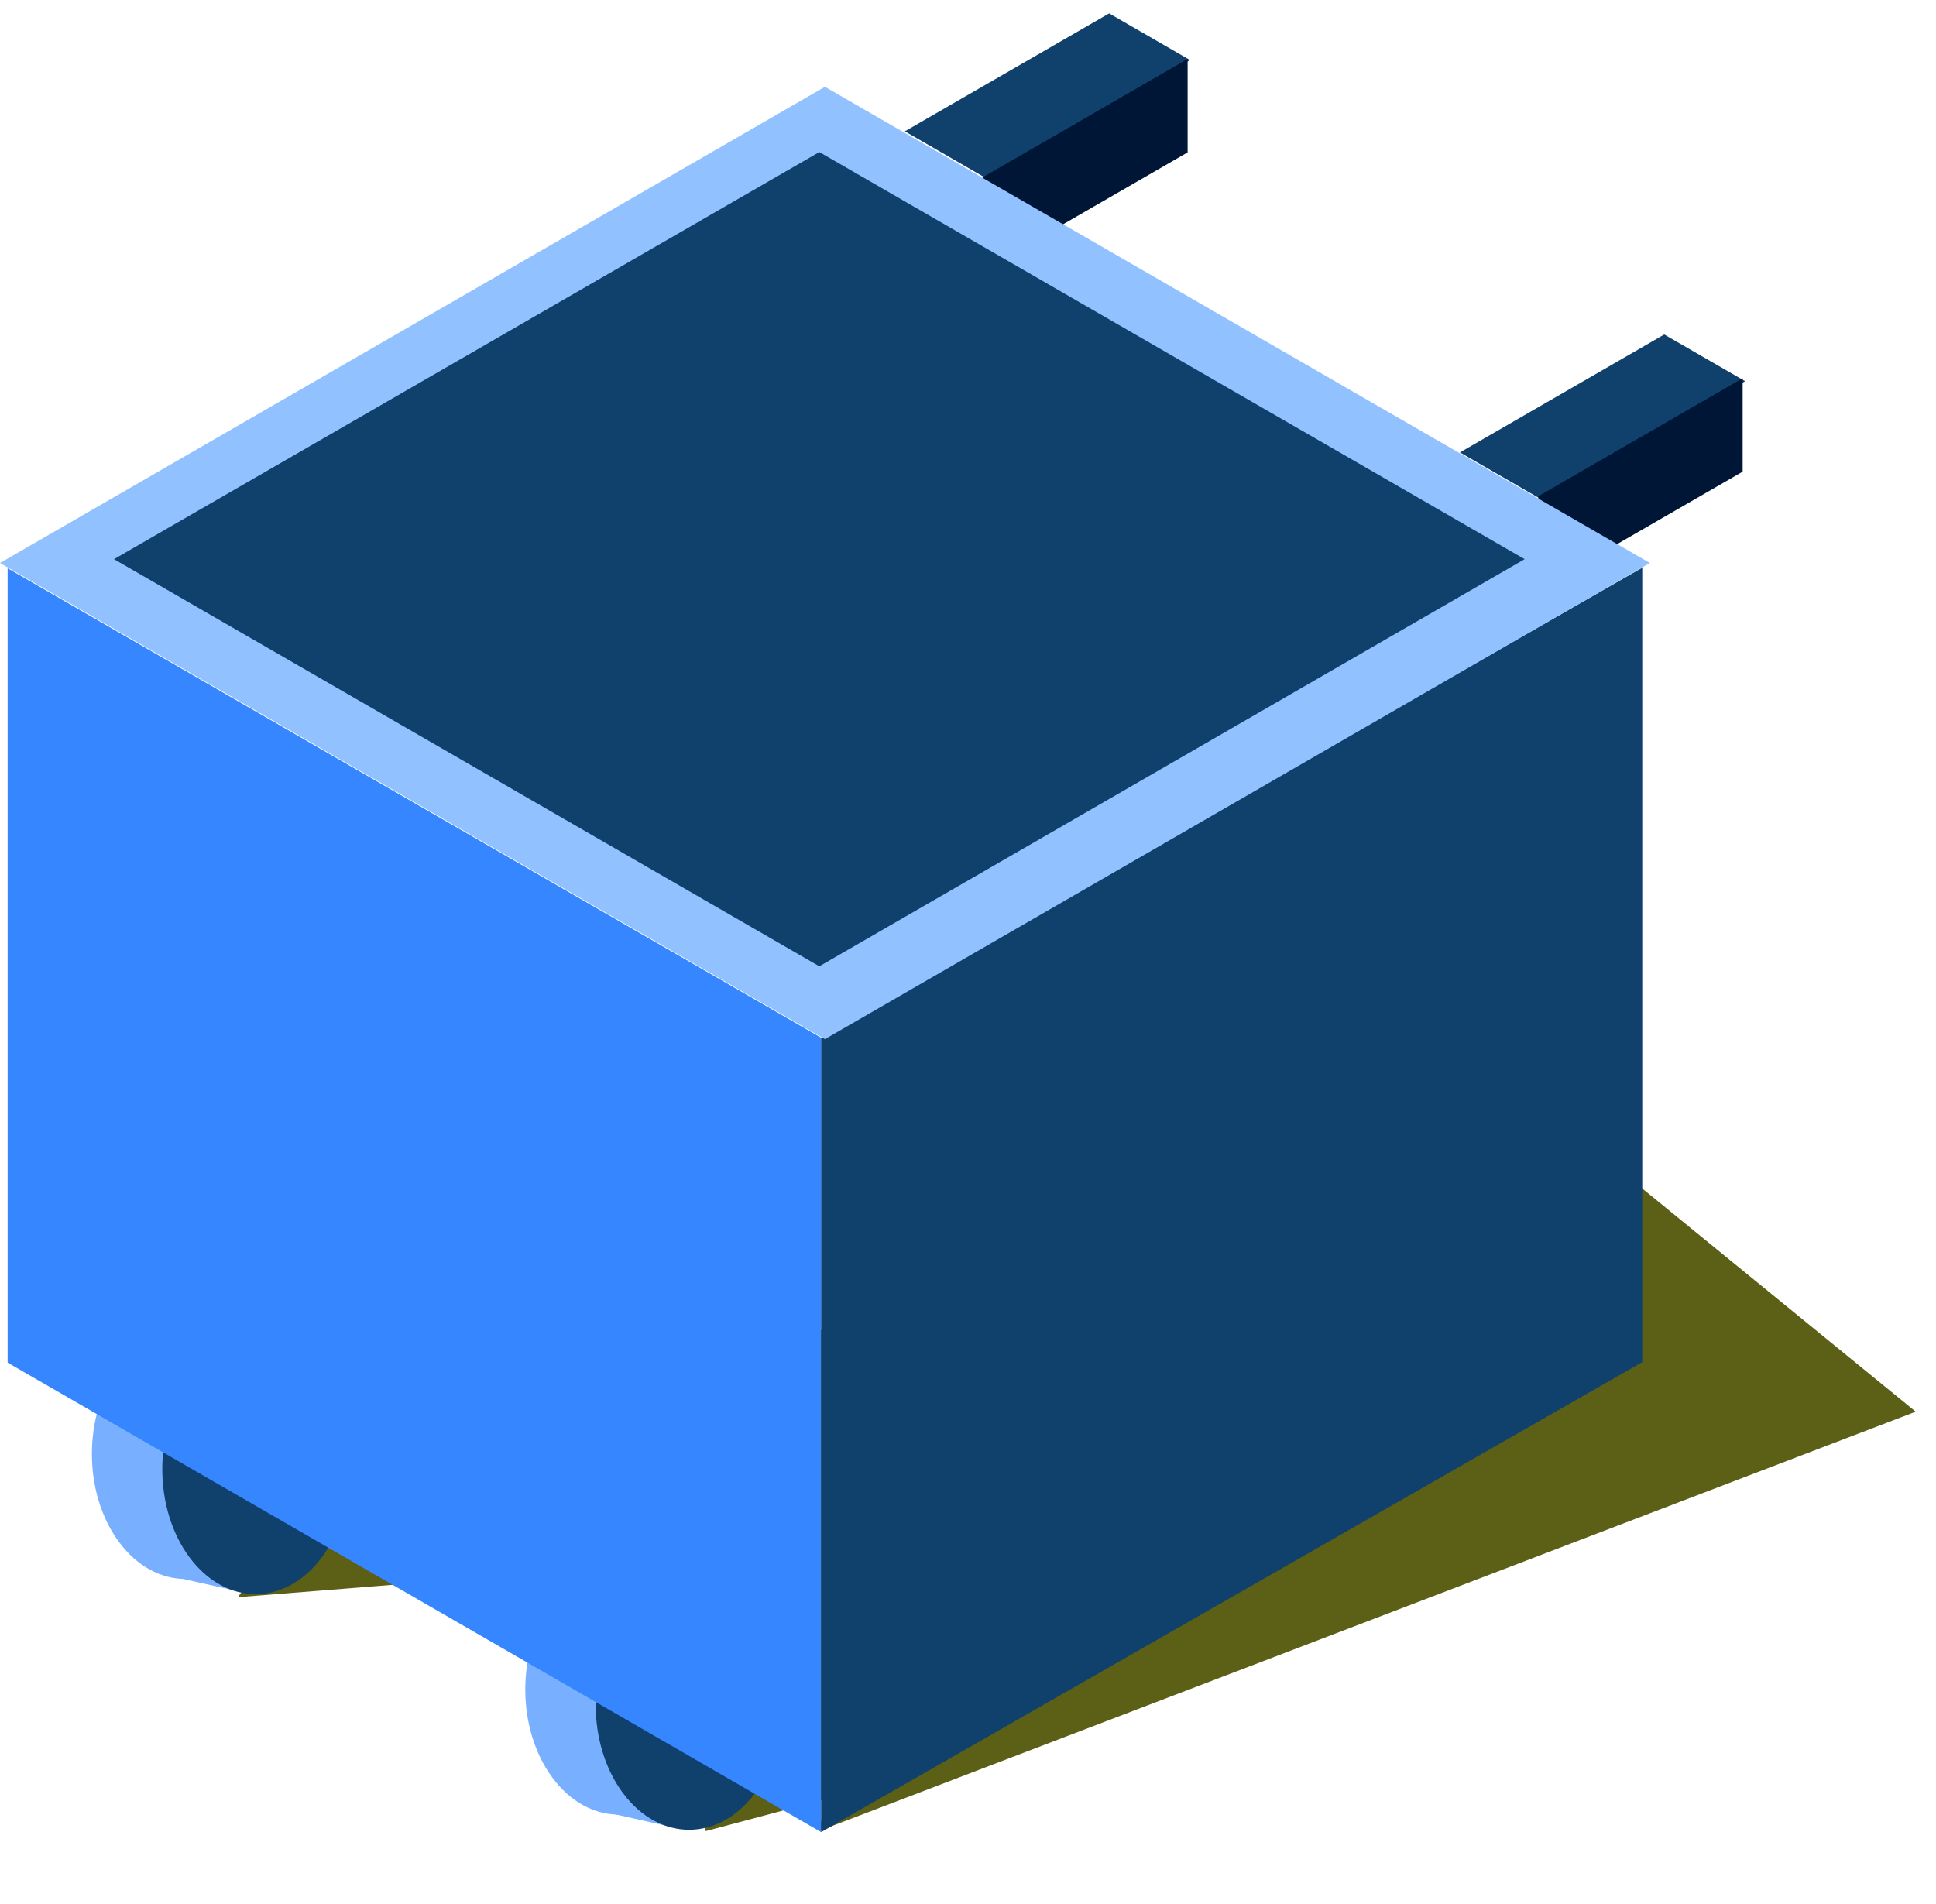
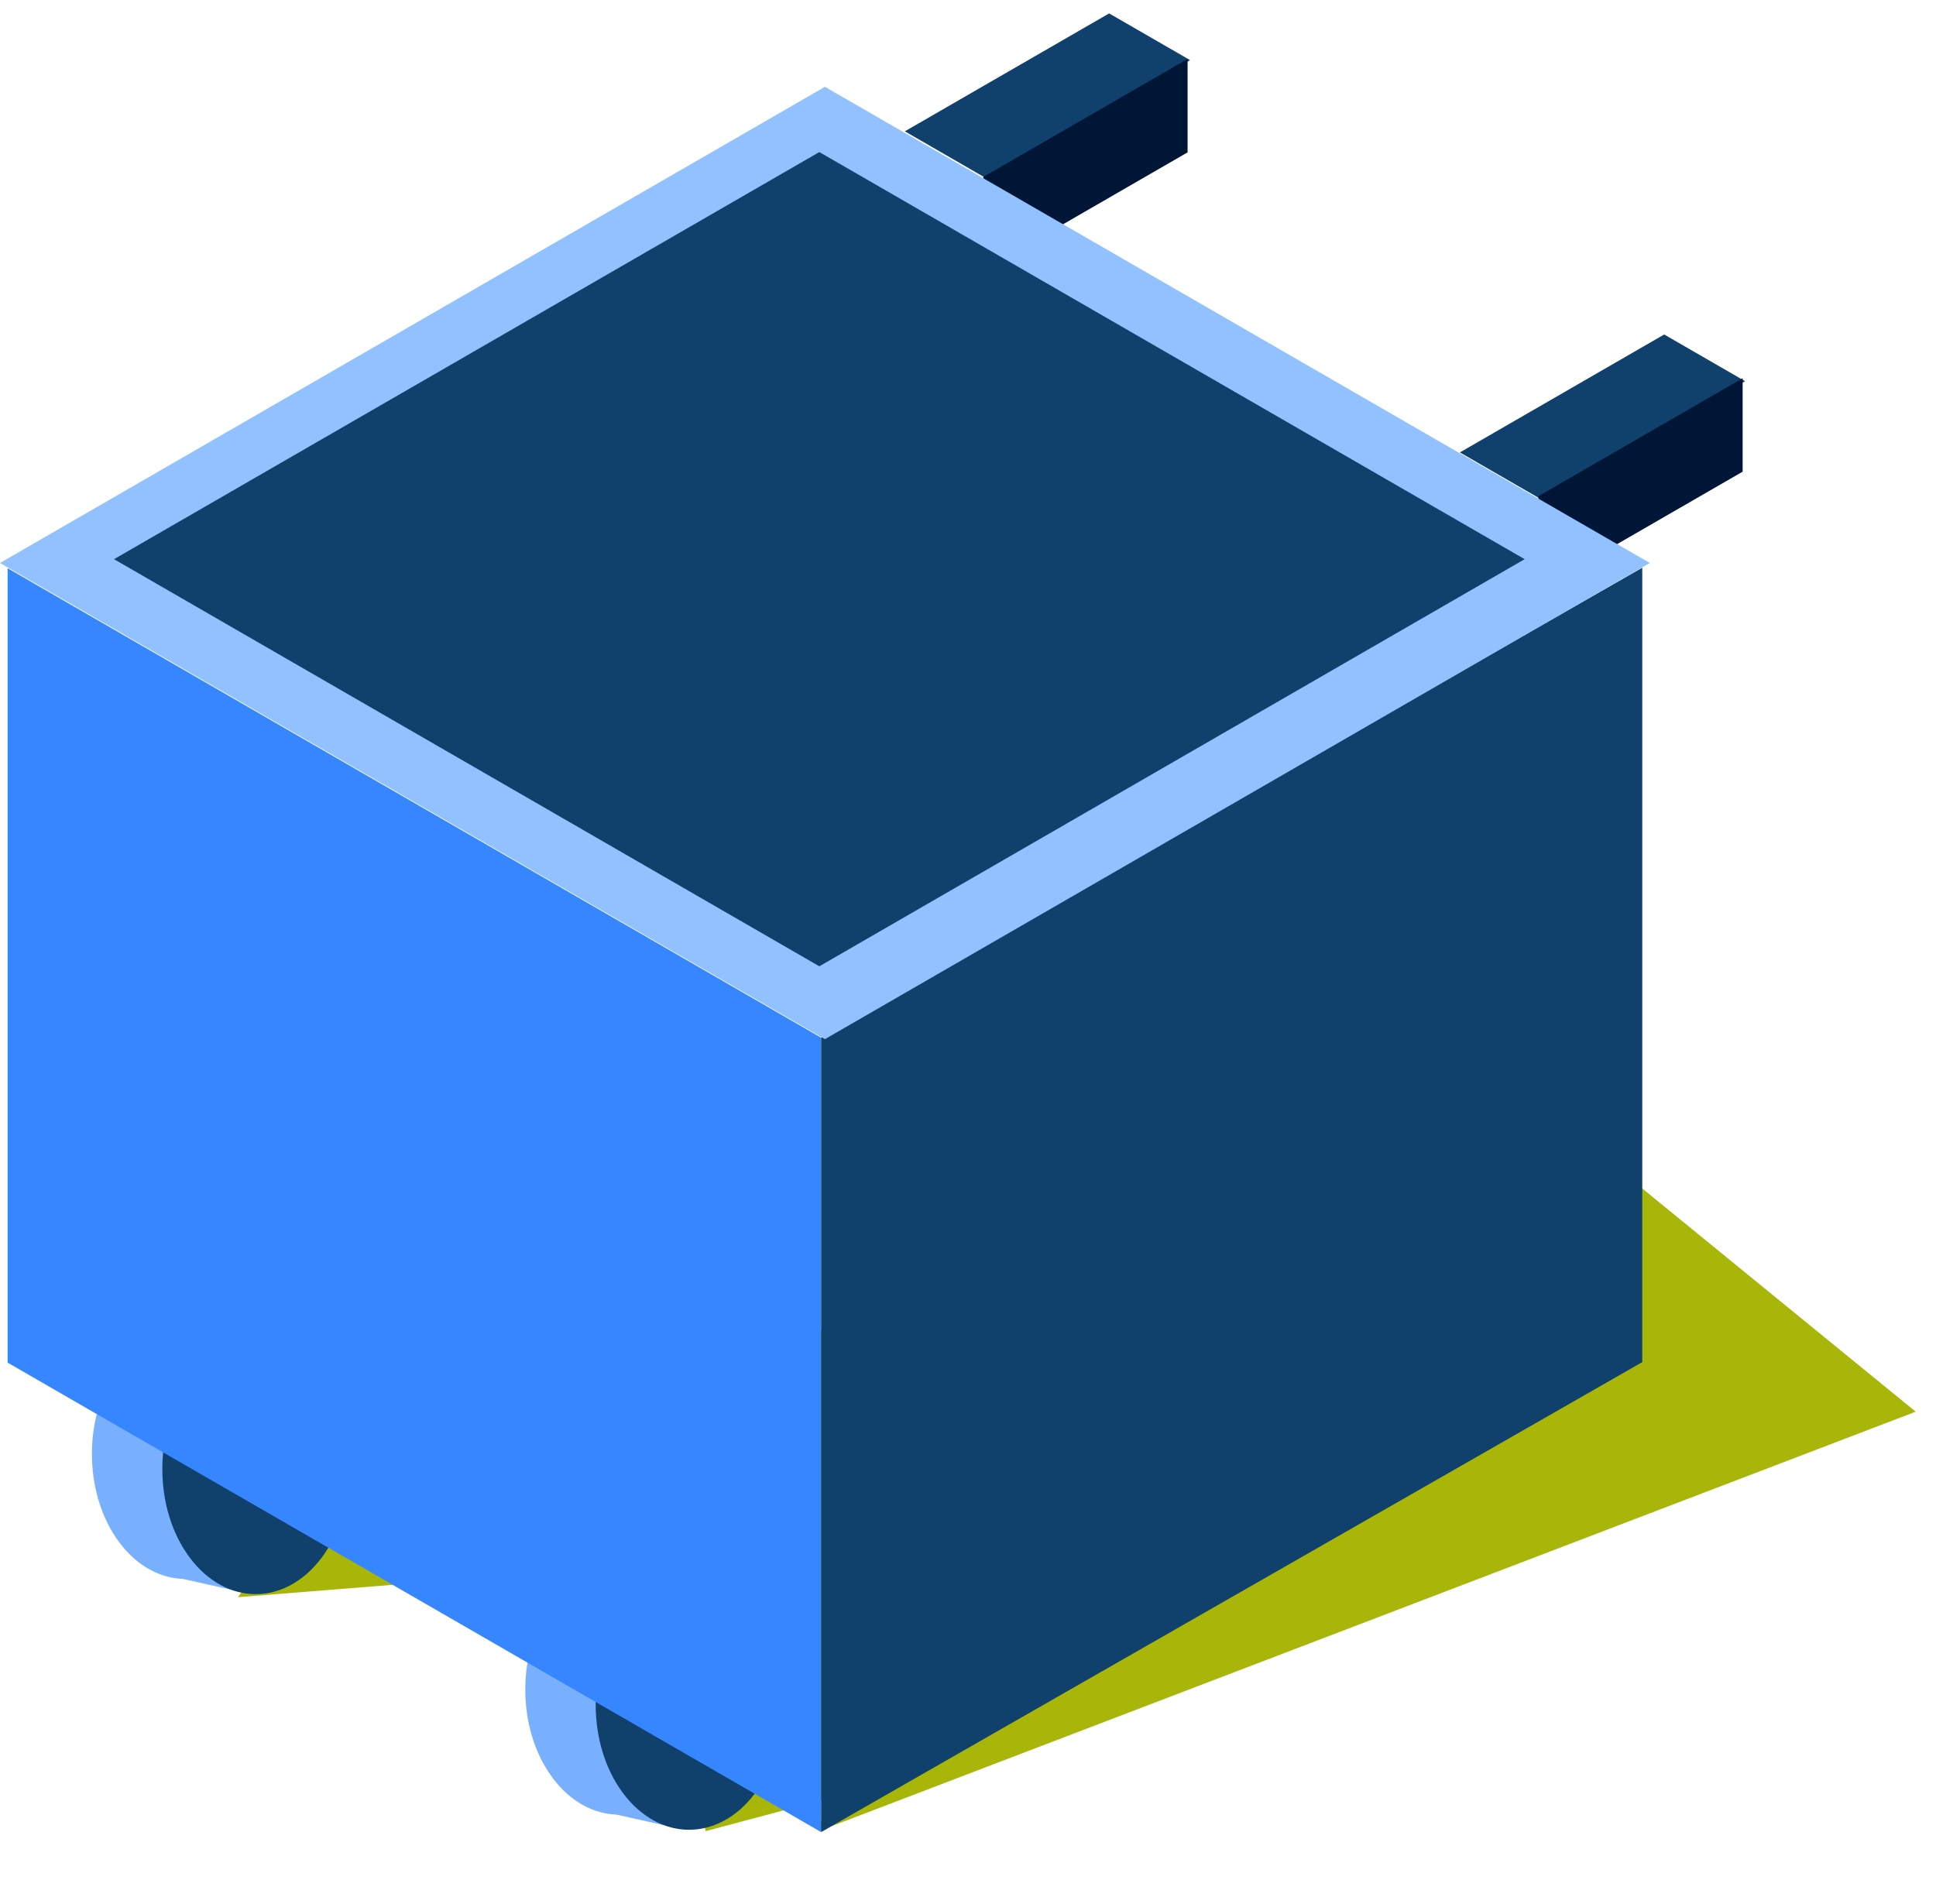
<svg xmlns="http://www.w3.org/2000/svg" width="120" height="118" viewBox="0 0 120 118" fill="none">
  <g style="mix-blend-mode:multiply">
-     <path d="M94.244 67.514L118.743 87.513L50.744 113.513L51.244 111.513L43.744 113.513L39.744 97.013L14.744 99.013L18.743 93.513L94.244 67.514Z" fill="#5C6017" />
+     <path d="M94.244 67.514L118.743 87.513L50.744 113.513L51.244 111.513L43.744 113.513L39.744 97.013L14.744 99.013L18.743 93.513L94.244 67.514Z" fill="#A8B60A" />
  </g>
-   <ellipse rx="6.839" ry="6.839" transform="matrix(0.598509 0.801116 -0.598509 0.801116 11.4844 90.1322)" fill="#78B0FF" />
-   <path d="M14.844 83.268L14.844 98.665L10.771 97.753L10.771 82.256L14.844 83.268Z" fill="#78B0FF" />
-   <ellipse rx="6.839" ry="6.839" transform="matrix(0.598509 0.801116 -0.598509 0.801116 15.8477 91.0756)" fill="#10416D" />
+   <ellipse rx="6.839" ry="6.839" transform="matrix(0.598509 0.801116 -0.598509 0.801116 11.4854 90.1317)" fill="#78B0FF" />
+   <path d="M14.846 83.267L14.846 98.665L10.773 97.753L10.773 82.255L14.846 83.267Z" fill="#78B0FF" />
+   <ellipse rx="6.839" ry="6.839" transform="matrix(0.598509 0.801116 -0.598509 0.801116 15.8502 91.075)" fill="#10416D" />
  <ellipse rx="6.839" ry="6.839" transform="matrix(0.598509 0.801116 -0.598509 0.801116 38.3477 104.74)" fill="#78B0FF" />
-   <path d="M41.707 97.875L41.707 113.273L37.634 112.361L37.634 96.863L41.707 97.875Z" fill="#78B0FF" />
-   <ellipse rx="6.839" ry="6.839" transform="matrix(0.598509 0.801116 -0.598509 0.801116 42.7109 105.682)" fill="#10416D" />
-   <path d="M103.155 20.735L108.171 23.631L95.508 30.941L90.492 28.046L103.155 20.735Z" fill="#10416D" />
-   <path d="M108.015 29.239L108.015 23.447L95.353 30.759L95.353 36.55L108.015 29.239Z" fill="#001636" />
-   <path d="M68.749 0.831L73.764 3.726L61.101 11.037L56.086 8.141L68.749 0.831Z" fill="#10416D" />
-   <path d="M73.613 9.447L73.613 3.655L60.951 10.967L60.95 16.758L73.613 9.447Z" fill="#001636" />
-   <path d="M0.473 35.226L50.898 64.329V113.576L0.473 84.472V35.226Z" fill="#3686FF" />
-   <path d="M101.793 35.193L50.896 64.328V113.575L101.793 84.44V35.193Z" fill="#10416D" />
-   <rect width="59.041" height="59.041" transform="matrix(0.866044 -0.499967 0.866044 0.499967 0 34.9004)" fill="#91C1FF" />
-   <rect width="50.48" height="50.48" transform="matrix(0.866044 -0.499967 0.866044 0.499967 7.06641 34.6641)" fill="#10416D" />
+   <path d="M41.709 97.875L41.709 113.273L37.635 112.361L37.635 96.863L41.709 97.875Z" fill="#78B0FF" />
+   <ellipse rx="6.839" ry="6.839" transform="matrix(0.598509 0.801116 -0.598509 0.801116 42.7112 105.682)" fill="#10416D" />
+   <path d="M103.152 20.735L108.168 23.631L95.505 30.941L90.489 28.046L103.152 20.735Z" fill="#10416D" />
+   <path d="M108.015 29.239L108.015 23.447L95.353 30.759L95.352 36.55L108.015 29.239Z" fill="#001636" />
+   <path d="M68.748 0.831L73.763 3.726L61.1 11.037L56.085 8.141L68.748 0.831Z" fill="#10416D" />
+   <path d="M73.61 9.446L73.611 3.655L60.948 10.966L60.948 16.758L73.61 9.446Z" fill="#001636" />
+   <path d="M0.473 35.225L50.898 64.328V113.575L0.473 84.472V35.225Z" fill="#3686FF" />
+   <path d="M101.794 35.193L50.897 64.328V113.575L101.794 84.44V35.193Z" fill="#10416D" />
+   <rect width="59.041" height="59.041" transform="matrix(0.866044 -0.499967 0.866044 0.499967 0 34.9003)" fill="#91C1FF" />
+   <rect width="50.48" height="50.48" transform="matrix(0.866044 -0.499967 0.866044 0.499967 7.06738 34.6644)" fill="#10416D" />
</svg>
